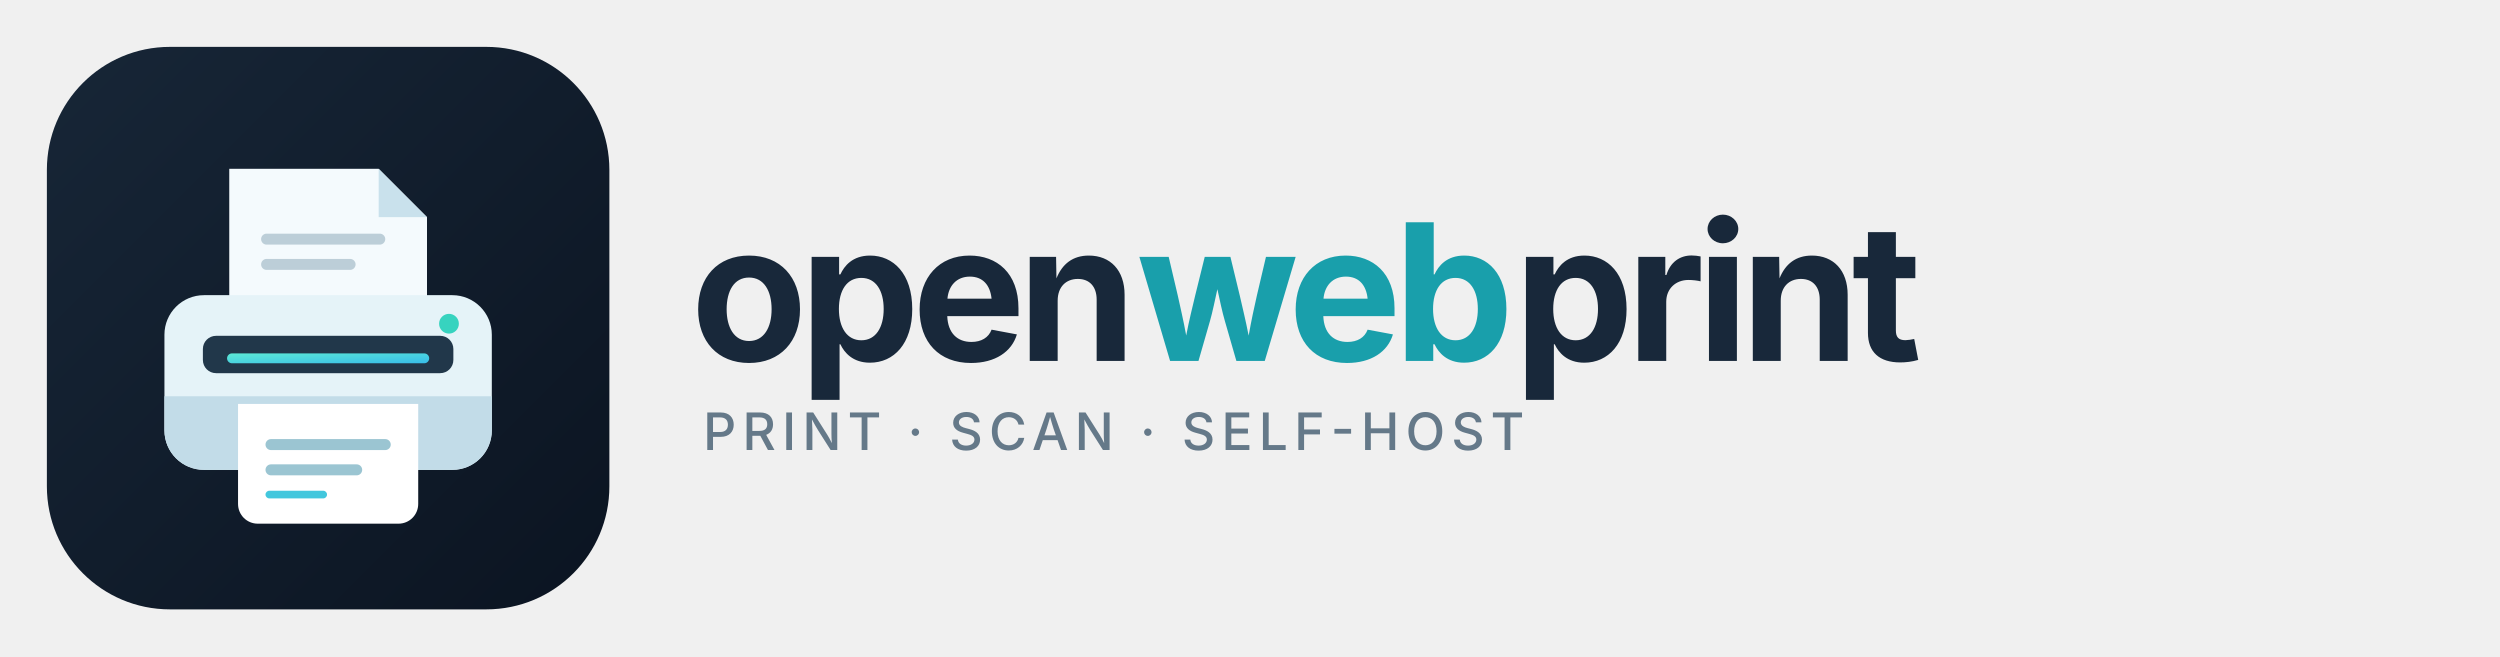
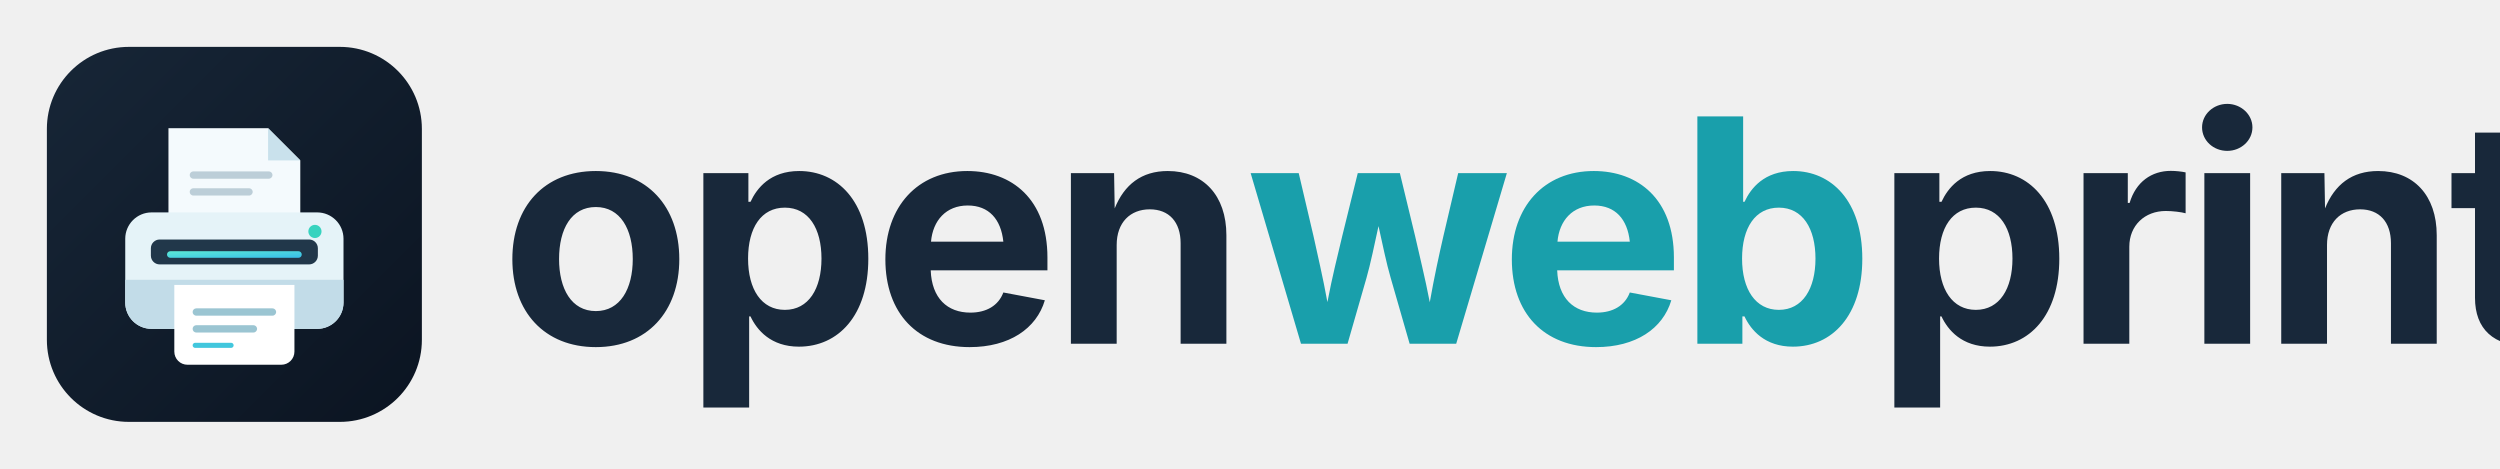
- <svg xmlns="http://www.w3.org/2000/svg" width="1600" height="420" viewBox="0 0 1600 420">
+ <svg xmlns="http://www.w3.org/2000/svg" width="1600" height="300" viewBox="0 0 1600 300">
  <defs>
    <linearGradient id="bg" x1="0" x2="1" y1="0" y2="1">
      <stop stop-color="#172637" />
      <stop offset="1" stop-color="#0B1421" />
    </linearGradient>
    <linearGradient id="a" x1="0" y1="0" x2="1" y2="1">
      <stop stop-color="#5CE9D5" />
      <stop offset="1" stop-color="#38BDE9" />
    </linearGradient>
  </defs>
-   <g transform="translate(30 30) scale(.703125)">
+   <g transform="translate(30 30) scale(.46875)">
    <rect width="512" height="512" rx="112" fill="url(#bg)" />
    <path d="M166 111h136l44 44v91H166z" fill="#F4FAFD" />
    <path d="M302 111v44h44z" fill="#C9E1EC" />
    <rect x="195" y="170" width="113" height="10" rx="5" fill="#BCCED8" />
    <rect x="195" y="193" width="86" height="10" rx="5" fill="#BCCED8" />
    <rect x="107" y="226" width="298" height="159" rx="36" fill="#E5F3F8" />
    <path d="M107 318h298v31c0 20-16 36-36 36H143c-20 0-36-16-36-36z" fill="#C2DCE8" />
    <rect x="142" y="263" width="228" height="34" rx="12" fill="#21374A" />
    <rect x="164" y="279" width="184" height="9" rx="4.5" fill="url(#a)" />
    <circle cx="366" cy="252" r="9" fill="#37D3BF" />
    <path d="M174 325h164v91c0 10-8 18-18 18H192c-10 0-18-8-18-18z" fill="#FFFFFF" />
    <rect x="199" y="357" width="114" height="10" rx="5" fill="#9BC5D2" />
    <rect x="199" y="380" width="88" height="10" rx="5" fill="#9BC5D2" />
    <rect x="199" y="404" width="56" height="7" rx="3.5" fill="#42C7DD" />
  </g>
-   <text x="442" y="231" fill="#18283A" font-family="Inter,Arial,Helvetica,sans-serif" font-size="122" font-weight="750" letter-spacing="-5">open<tspan fill="#199FAB">web</tspan>print</text>
-   <text x="450" y="288" fill="#657989" font-family="Inter,Arial,Helvetica,sans-serif" font-size="33" font-weight="500" letter-spacing="4">PRINT · SCAN · SELF-HOST</text>
+   <text x="320" y="220" fill="#18283A" font-family="Inter,Arial,Helvetica,sans-serif" font-size="200" font-weight="750" letter-spacing="-5">open<tspan fill="#199FAB">web</tspan>print</text>
</svg>
